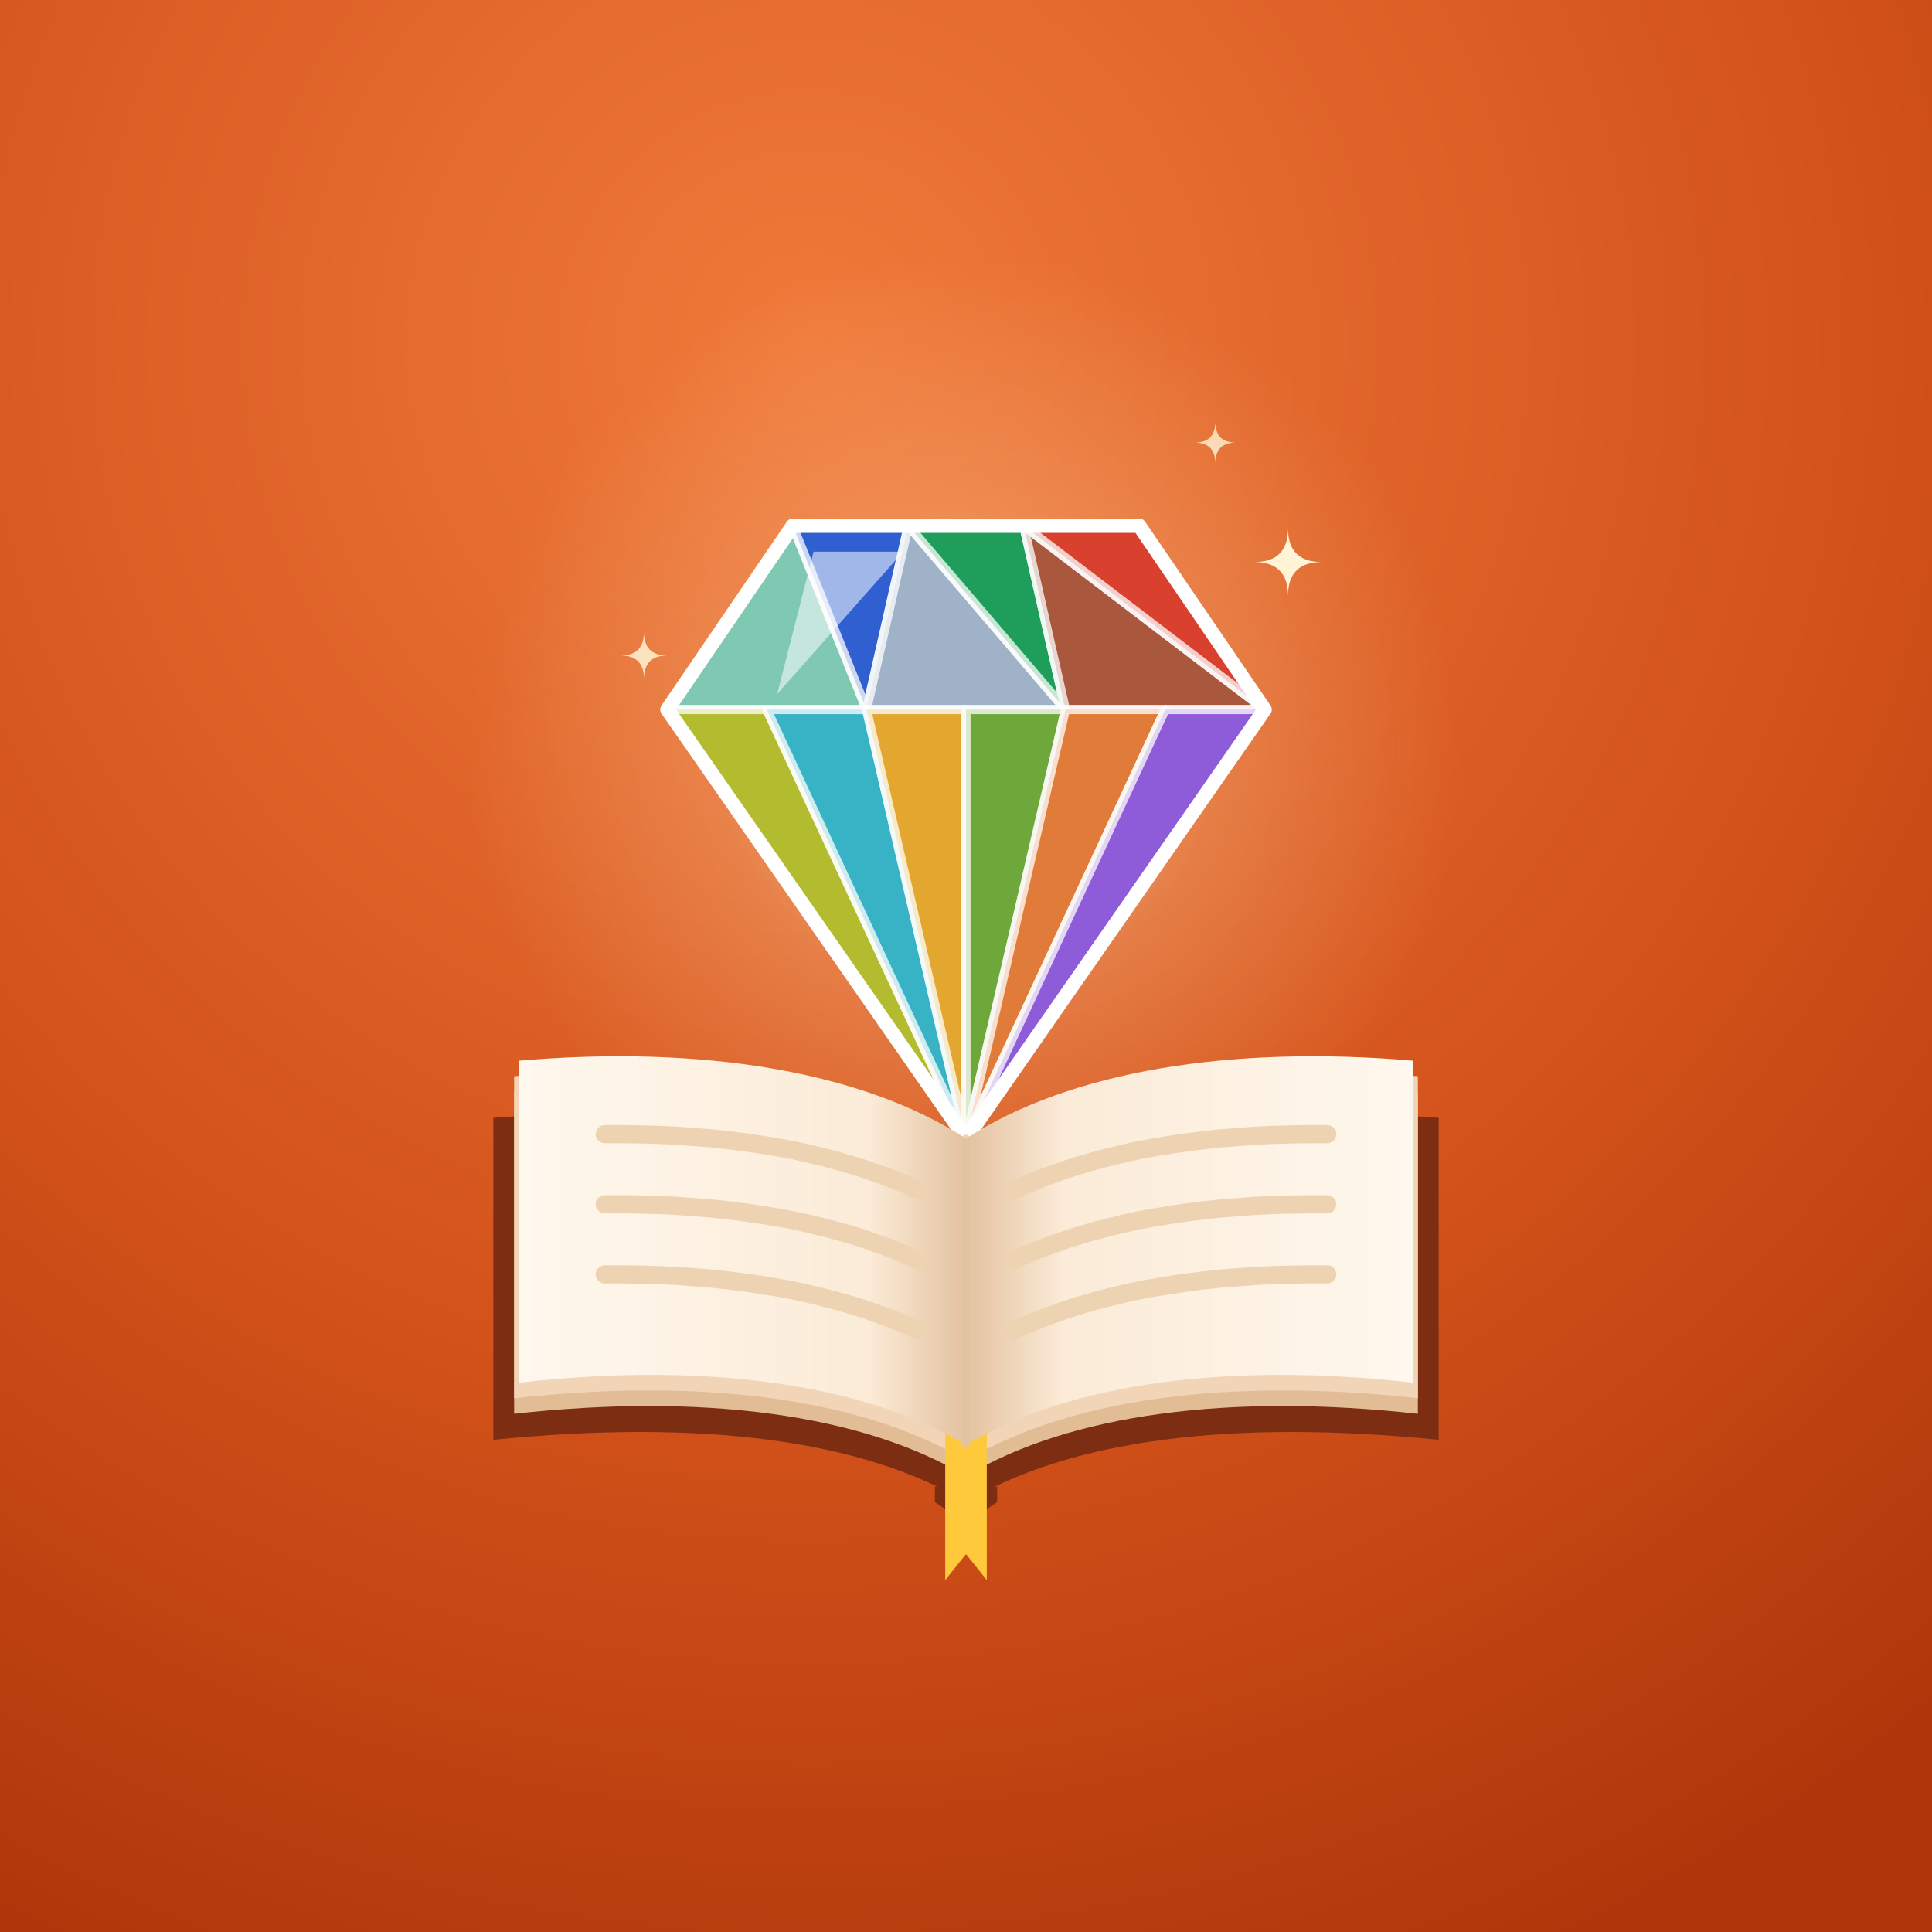
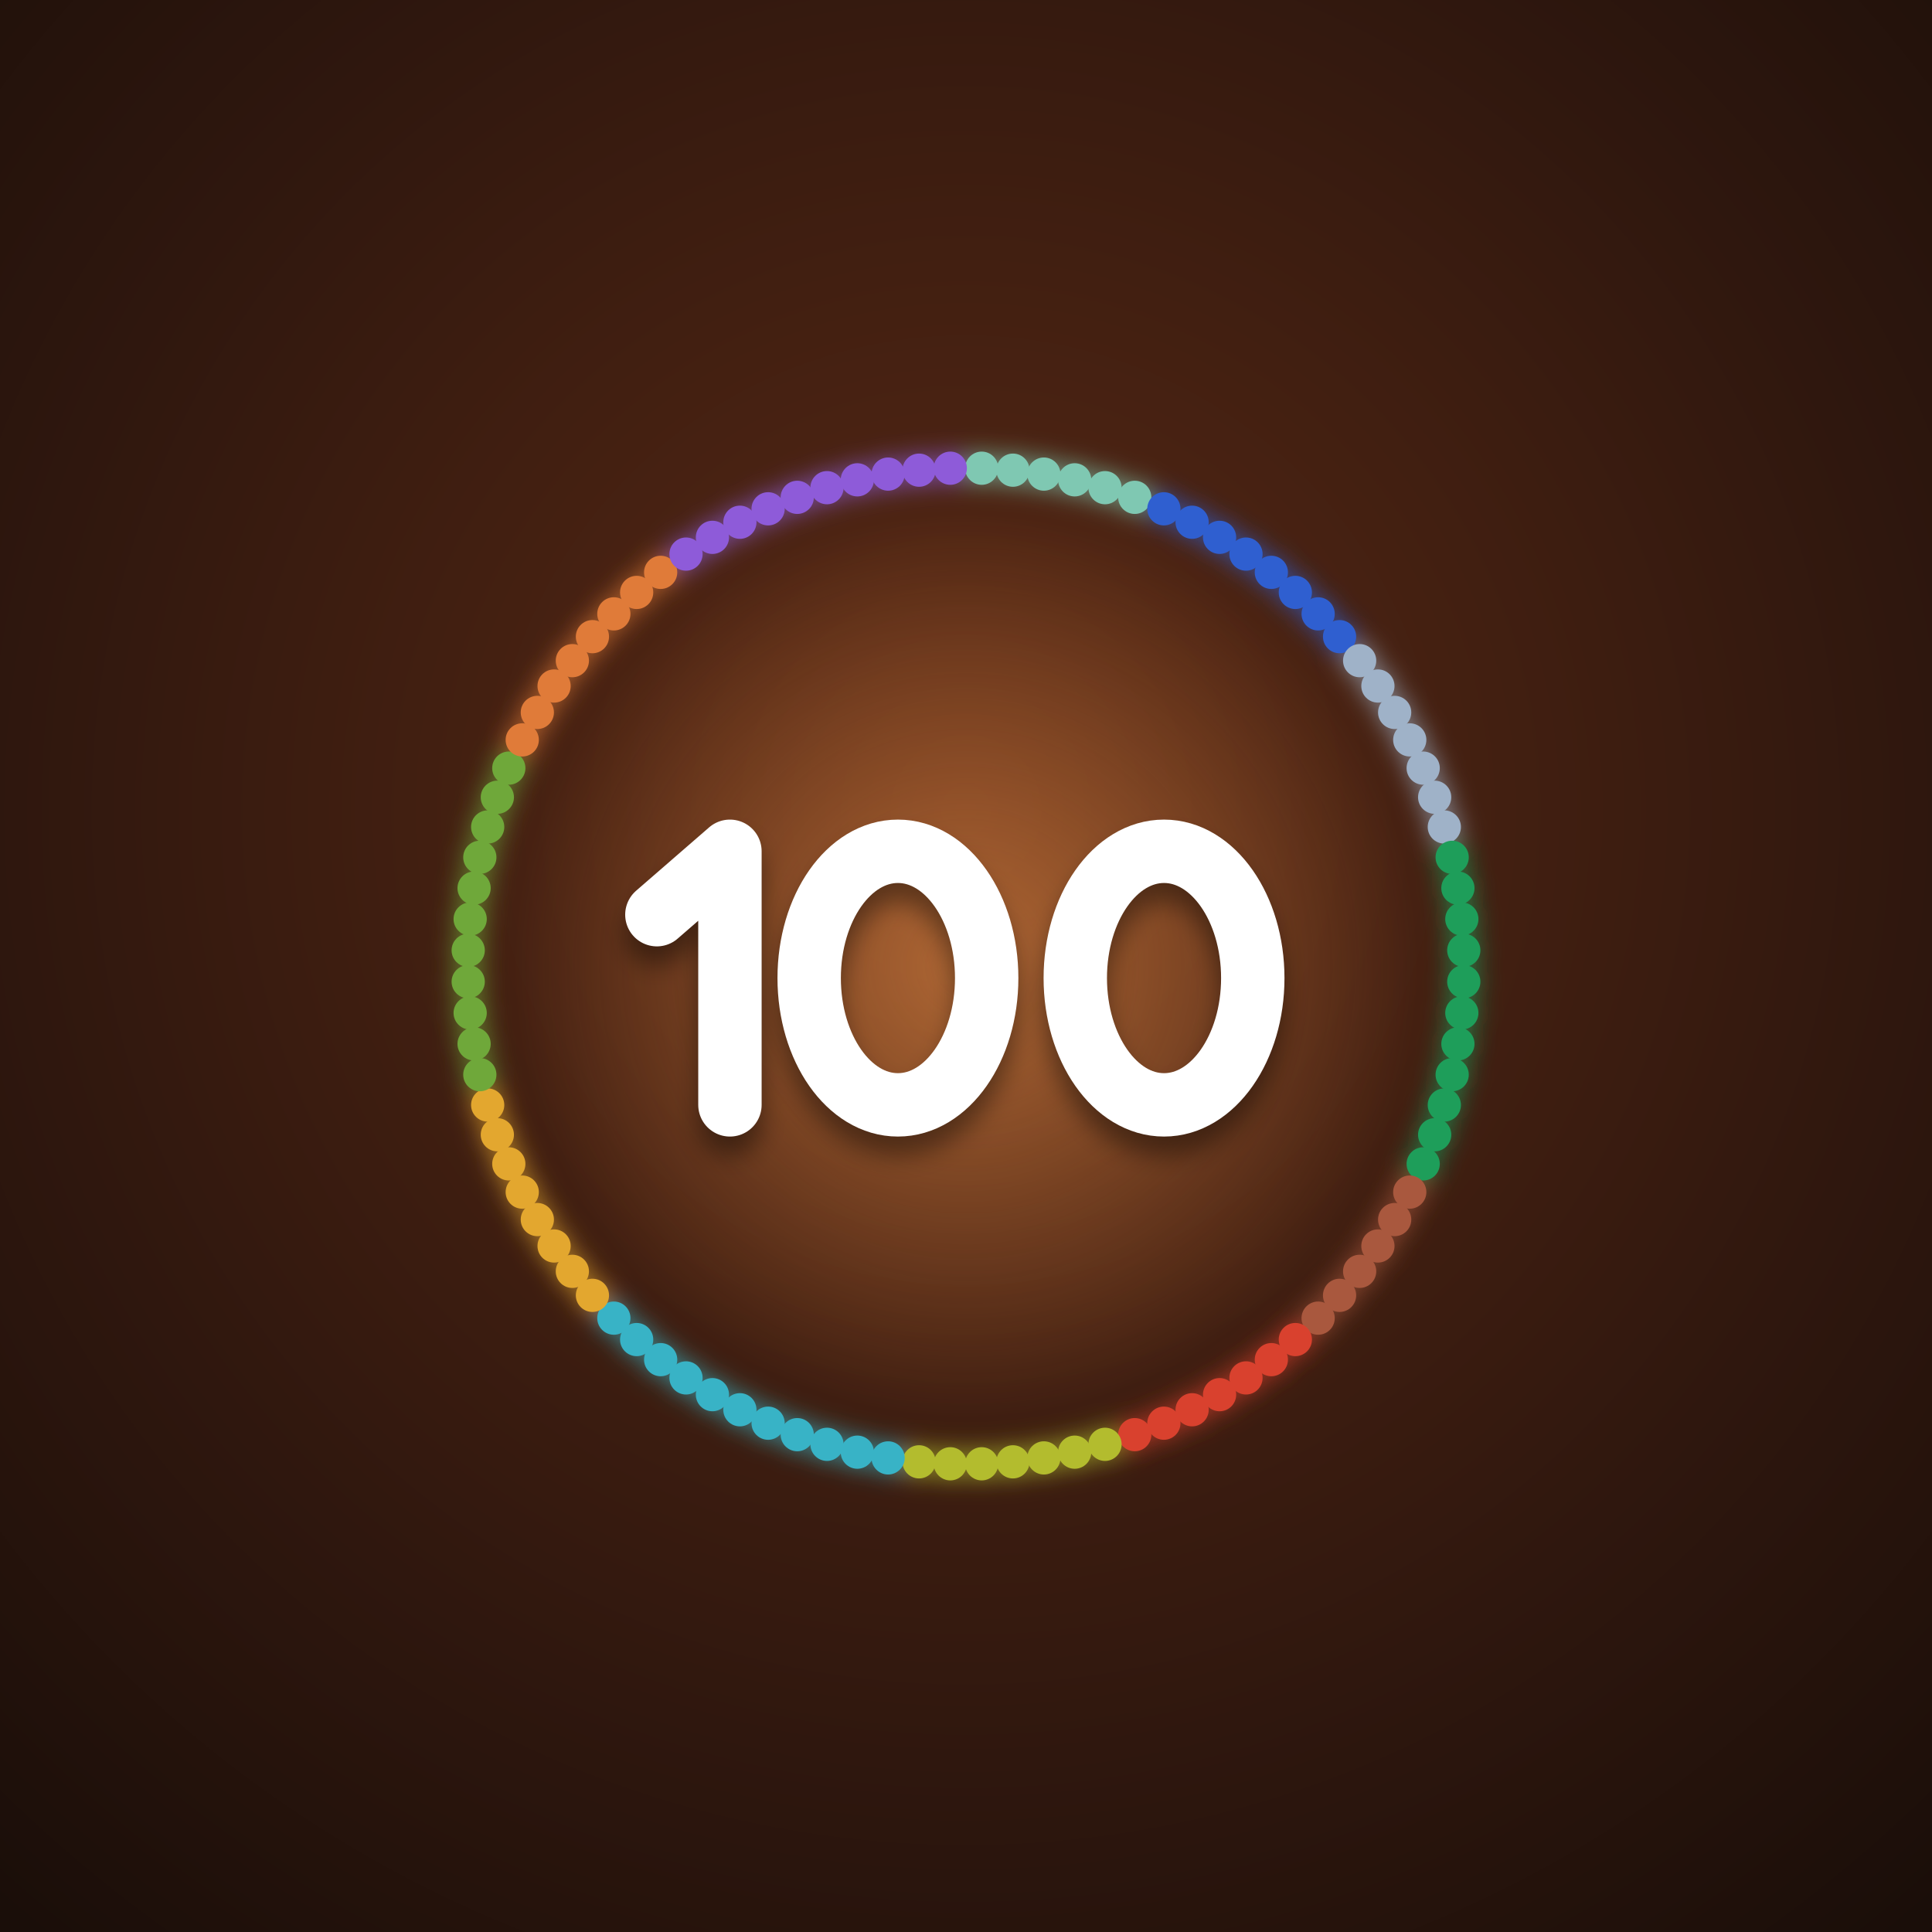
- <svg xmlns="http://www.w3.org/2000/svg" viewBox="0 0 512 512">
+ <svg xmlns="http://www.w3.org/2000/svg" viewBox="0 0 1024 1024">
  <defs>
-     <clipPath id="r">
-       <rect width="512" height="512" rx="112" />
-     </clipPath>
-     <radialGradient id="bg" cx="42%" cy="18%" r="92%">
-       <stop offset="0" stop-color="#F07A3A" />
-       <stop offset=".6" stop-color="#D2511A" />
-       <stop offset="1" stop-color="#AE360A" />
+     <filter id="blur8" x="-50%" y="-50%" width="200%" height="200%">
+       <feGaussianBlur stdDeviation="8" />
+     </filter>
+     <filter id="blur18" x="-50%" y="-50%" width="200%" height="200%">
+       <feGaussianBlur stdDeviation="18" />
+     </filter>
+     <filter id="blur30" x="-50%" y="-50%" width="200%" height="200%">
+       <feGaussianBlur stdDeviation="30" />
+     </filter>
+     <filter id="blur60" x="-50%" y="-50%" width="200%" height="200%">
+       <feGaussianBlur stdDeviation="60" />
+     </filter>
+     <radialGradient id="bgn" cx="50%" cy="42%" r="75%">
+       <stop offset="0" stop-color="#5B2A15" />
+       <stop offset=".65" stop-color="#2F170E" />
+       <stop offset="1" stop-color="#1A0E09" />
    </radialGradient>
-     <radialGradient id="halo">
-       <stop offset="0" stop-color="#FFE9C9" stop-opacity=".75" />
-       <stop offset=".5" stop-color="#FFE0B5" stop-opacity=".22" />
-       <stop offset="1" stop-color="#FFE0B5" stop-opacity="0" />
+     <radialGradient id="w2g">
+       <stop offset="0" stop-color="#F89A4E" stop-opacity=".55" />
+       <stop offset="1" stop-color="#F89A4E" stop-opacity="0" />
    </radialGradient>
-     <linearGradient id="pgL" x1="0" x2="1">
-       <stop offset="0" stop-color="#FFF8EE" />
-       <stop offset=".78" stop-color="#FBEBD8" />
-       <stop offset="1" stop-color="#E3C29E" />
-     </linearGradient>
-     <linearGradient id="pgR" x1="1" x2="0">
-       <stop offset="0" stop-color="#FFF8EE" />
-       <stop offset=".78" stop-color="#FBEBD8" />
-       <stop offset="1" stop-color="#E3C29E" />
-     </linearGradient>
  </defs>
-   <g>
-     <rect width="512" height="512" fill="url(#bg)" />
-     <g transform="translate(256 256) scale(.74) translate(-256 -256)">
-       <g transform="translate(256 262) scale(.93) translate(-256 -258)">
-         <circle cx="256" cy="170" r="190" fill="url(#halo)" />
-         <polygon points="141.0,152.8 189.3,82.0 217.7,152.8" fill="#7FC8B2" stroke="#FFFFFF" stroke-width="3.5" stroke-linejoin="round" stroke-opacity=".75" />
-         <polygon points="189.3,82.0 233.8,82.0 217.7,152.8" fill="#2F5FD0" stroke="#FFFFFF" stroke-width="3.5" stroke-linejoin="round" stroke-opacity=".75" />
-         <polygon points="217.7,152.8 233.8,82.0 294.3,152.8" fill="#9FB2C8" stroke="#FFFFFF" stroke-width="3.5" stroke-linejoin="round" stroke-opacity=".75" />
-         <polygon points="233.8,82.0 278.2,82.0 294.3,152.8" fill="#1E9E5A" stroke="#FFFFFF" stroke-width="3.5" stroke-linejoin="round" stroke-opacity=".75" />
-         <polygon points="294.3,152.8 278.2,82.0 371.0,152.8" fill="#A9583E" stroke="#FFFFFF" stroke-width="3.5" stroke-linejoin="round" stroke-opacity=".75" />
-         <polygon points="278.2,82.0 322.7,82.0 371.0,152.8" fill="#D9412E" stroke="#FFFFFF" stroke-width="3.5" stroke-linejoin="round" stroke-opacity=".75" />
-         <polygon points="141.0,152.8 179.3,152.8 256.0,318.0" fill="#B3BC2E" stroke="#FFFFFF" stroke-width="3.5" stroke-linejoin="round" stroke-opacity=".75" />
-         <polygon points="179.3,152.8 217.7,152.8 256.0,318.0" fill="#38B3C6" stroke="#FFFFFF" stroke-width="3.5" stroke-linejoin="round" stroke-opacity=".75" />
-         <polygon points="217.7,152.8 256.0,152.8 256.0,318.0" fill="#E3A72F" stroke="#FFFFFF" stroke-width="3.5" stroke-linejoin="round" stroke-opacity=".75" />
-         <polygon points="256.0,152.8 294.3,152.8 256.0,318.0" fill="#6FA83A" stroke="#FFFFFF" stroke-width="3.5" stroke-linejoin="round" stroke-opacity=".75" />
-         <polygon points="294.3,152.8 332.7,152.8 256.0,318.0" fill="#E07B39" stroke="#FFFFFF" stroke-width="3.5" stroke-linejoin="round" stroke-opacity=".75" />
-         <polygon points="332.7,152.8 371.0,152.8 256.0,318.0" fill="#8E5BD9" stroke="#FFFFFF" stroke-width="3.5" stroke-linejoin="round" stroke-opacity=".75" />
-         <polygon points="141.0,152.8 189.3,82.0 322.7,82.0 371.0,152.8 256.0,318.0" fill="none" stroke="#FFFFFF" stroke-width="5.5" stroke-linejoin="round" />
-         <path d="M197.3 92.0 L231.8 92.0 L183.3 146.8Z" fill="#FFFFFF" opacity=".55" />
-         <path d="M380 83 Q380 96 393 96 Q380 96 380 109 Q380 96 367 96 Q380 96 380 83Z" fill="#FFF4D6" opacity="1" />
-         <path d="M132 123 Q132 132 141 132 Q132 132 132 141 Q132 132 123 132 Q132 132 132 123Z" fill="#FFF4D6" opacity="0.85" />
-         <path d="M352 42 Q352 50 360 50 Q352 50 352 58 Q352 50 344 50 Q352 50 352 42Z" fill="#FFF4D6" opacity="0.8" />
-         <path d="M256 458 C216 434 154 426 74 434 L74 310 C154 304 216 314 256 340 Z" fill="#7C2D12" />
-         <path d="M256 458 C296 434 358 426 438 434 L438 310 C358 304 296 314 256 340 Z" fill="#7C2D12" />
-         <path d="M244 452 H268 V458 L256 466 L244 458Z" fill="#7C2D12" />
-         <path d="M256 448 C216 424 154 416 82 424 L82 300 C154 294 216 304 256 330 Z" fill="#E2BC94" />
-         <path d="M256 448 C296 424 358 416 430 424 L430 300 C358 294 296 304 256 330 Z" fill="#E2BC94" />
-         <path d="M256 442 C216 418 154 410 82 418 L82 294 C154 288 216 298 256 324 Z" fill="#F1D5B6" />
-         <path d="M256 442 C296 418 358 410 430 418 L430 294 C358 288 296 298 256 324 Z" fill="#F1D5B6" />
-         <path d="M248 430 H264 V488 L256 478 L248 488Z" fill="#FFC93C" />
-         <path d="M256 436 C216 412 154 404 84 412 L84 288 C154 282 216 292 256 318 Z" fill="url(#pgL)" />
-         <path d="M256 436 C296 412 358 404 428 412 L428 288 C358 282 296 292 256 318 Z" fill="url(#pgR)" />
-         <path d="M237.9,338.0 L233.1,335.8 L228.0,333.7 L222.8,331.8 L217.5,329.9 L212.1,328.2 L206.5,326.6 L200.8,325.1 L195.0,323.7 L189.1,322.4 L183.0,321.3 L176.8,320.3 L170.6,319.4 L164.2,318.6 L157.7,317.9 L151.1,317.4 L144.5,316.9 L137.7,316.6 L130.9,316.4 L123.9,316.3 L116.9,316.3" fill="none" stroke="#EED3B3" stroke-width="7" stroke-linecap="round" stroke-linejoin="round" />
-         <path d="M237.9,365.0 L233.1,362.8 L228.0,360.7 L222.8,358.8 L217.5,356.9 L212.1,355.2 L206.5,353.6 L200.8,352.1 L195.0,350.7 L189.1,349.4 L183.0,348.3 L176.8,347.3 L170.6,346.4 L164.2,345.6 L157.7,344.9 L151.1,344.4 L144.5,343.9 L137.7,343.6 L130.9,343.4 L123.9,343.3 L116.9,343.3" fill="none" stroke="#EED3B3" stroke-width="7" stroke-linecap="round" stroke-linejoin="round" />
-         <path d="M237.9,392.0 L233.1,389.8 L228.0,387.7 L222.8,385.8 L217.5,383.9 L212.1,382.2 L206.5,380.6 L200.8,379.1 L195.0,377.7 L189.1,376.4 L183.0,375.3 L176.8,374.3 L170.6,373.4 L164.2,372.6 L157.7,371.9 L151.1,371.4 L144.5,370.9 L137.7,370.6 L130.9,370.4 L123.9,370.3 L116.9,370.3" fill="none" stroke="#EED3B3" stroke-width="7" stroke-linecap="round" stroke-linejoin="round" />
-         <path d="M274.1,338.0 L278.9,335.8 L284.0,333.7 L289.2,331.8 L294.5,329.9 L299.9,328.2 L305.5,326.6 L311.2,325.1 L317.0,323.7 L322.9,322.4 L329.0,321.3 L335.2,320.3 L341.4,319.4 L347.8,318.6 L354.3,317.9 L360.9,317.4 L367.5,316.9 L374.3,316.6 L381.1,316.4 L388.1,316.3 L395.1,316.3" fill="none" stroke="#EED3B3" stroke-width="7" stroke-linecap="round" stroke-linejoin="round" />
-         <path d="M274.1,365.0 L278.9,362.8 L284.0,360.7 L289.2,358.8 L294.5,356.9 L299.9,355.2 L305.5,353.6 L311.2,352.1 L317.0,350.7 L322.9,349.4 L329.0,348.3 L335.2,347.3 L341.4,346.4 L347.8,345.6 L354.3,344.9 L360.9,344.4 L367.5,343.9 L374.3,343.6 L381.1,343.4 L388.1,343.3 L395.1,343.3" fill="none" stroke="#EED3B3" stroke-width="7" stroke-linecap="round" stroke-linejoin="round" />
-         <path d="M274.1,392.0 L278.9,389.8 L284.0,387.7 L289.2,385.8 L294.5,383.9 L299.9,382.2 L305.5,380.6 L311.2,379.1 L317.0,377.7 L322.9,376.4 L329.0,375.3 L335.2,374.3 L341.4,373.4 L347.8,372.6 L354.3,371.9 L360.9,371.4 L367.5,370.9 L374.3,370.6 L381.1,370.4 L388.1,370.3 L395.1,370.3" fill="none" stroke="#EED3B3" stroke-width="7" stroke-linecap="round" stroke-linejoin="round" />
-         <path d="M256 318 V436" stroke="#E3C29E" stroke-width="3" stroke-linecap="round" opacity=".7" />
-       </g>
+   <rect width="1024" height="1024" fill="url(#bgn)" />
+   <g transform="translate(512 512) scale(.8) translate(-512 -512)">
+     <circle cx="512" cy="512" r="300" fill="url(#w2g)" />
+     <g filter="url(#blur8)" opacity=".7">
+       <circle cx="522.4" cy="182.2" r="11" fill="#7FC8B2" />
+       <circle cx="543.1" cy="183.5" r="11" fill="#7FC8B2" />
+       <circle cx="563.6" cy="186.1" r="11" fill="#7FC8B2" />
+       <circle cx="584.0" cy="189.9" r="11" fill="#7FC8B2" />
+       <circle cx="604.1" cy="195.1" r="11" fill="#7FC8B2" />
+       <circle cx="623.8" cy="201.5" r="11" fill="#7FC8B2" />
+       <circle cx="643.1" cy="209.1" r="11" fill="#2F5FD0" />
+       <circle cx="661.8" cy="218.0" r="11" fill="#2F5FD0" />
+       <circle cx="680.0" cy="228.0" r="11" fill="#2F5FD0" />
+       <circle cx="697.5" cy="239.1" r="11" fill="#2F5FD0" />
+       <circle cx="714.3" cy="251.2" r="11" fill="#2F5FD0" />
+       <circle cx="730.2" cy="264.5" r="11" fill="#2F5FD0" />
+       <circle cx="745.3" cy="278.7" r="11" fill="#2F5FD0" />
+       <circle cx="759.5" cy="293.8" r="11" fill="#2F5FD0" />
+       <circle cx="772.8" cy="309.7" r="11" fill="#9FB2C8" />
+       <circle cx="784.9" cy="326.5" r="11" fill="#9FB2C8" />
+       <circle cx="796.0" cy="344.0" r="11" fill="#9FB2C8" />
+       <circle cx="806.0" cy="362.2" r="11" fill="#9FB2C8" />
+       <circle cx="814.9" cy="380.9" r="11" fill="#9FB2C8" />
+       <circle cx="822.5" cy="400.2" r="11" fill="#9FB2C8" />
+       <circle cx="828.9" cy="419.9" r="11" fill="#9FB2C8" />
+       <circle cx="834.1" cy="440.0" r="11" fill="#1E9E5A" />
+       <circle cx="837.9" cy="460.4" r="11" fill="#1E9E5A" />
+       <circle cx="840.5" cy="480.9" r="11" fill="#1E9E5A" />
+       <circle cx="841.8" cy="501.6" r="11" fill="#1E9E5A" />
+       <circle cx="841.8" cy="522.4" r="11" fill="#1E9E5A" />
+       <circle cx="840.5" cy="543.1" r="11" fill="#1E9E5A" />
+       <circle cx="837.9" cy="563.6" r="11" fill="#1E9E5A" />
+       <circle cx="834.1" cy="584.0" r="11" fill="#1E9E5A" />
+       <circle cx="828.9" cy="604.1" r="11" fill="#1E9E5A" />
+       <circle cx="822.5" cy="623.8" r="11" fill="#1E9E5A" />
+       <circle cx="814.9" cy="643.1" r="11" fill="#1E9E5A" />
+       <circle cx="806.0" cy="661.8" r="11" fill="#A9583E" />
+       <circle cx="796.0" cy="680.0" r="11" fill="#A9583E" />
+       <circle cx="784.9" cy="697.5" r="11" fill="#A9583E" />
+       <circle cx="772.8" cy="714.3" r="11" fill="#A9583E" />
+       <circle cx="759.5" cy="730.2" r="11" fill="#A9583E" />
+       <circle cx="745.3" cy="745.3" r="11" fill="#A9583E" />
+       <circle cx="730.2" cy="759.5" r="11" fill="#D9412E" />
+       <circle cx="714.3" cy="772.8" r="11" fill="#D9412E" />
+       <circle cx="697.5" cy="784.9" r="11" fill="#D9412E" />
+       <circle cx="680.0" cy="796.0" r="11" fill="#D9412E" />
+       <circle cx="661.8" cy="806.0" r="11" fill="#D9412E" />
+       <circle cx="643.1" cy="814.9" r="11" fill="#D9412E" />
+       <circle cx="623.8" cy="822.5" r="11" fill="#D9412E" />
+       <circle cx="604.1" cy="828.9" r="11" fill="#B3BC2E" />
+       <circle cx="584.0" cy="834.1" r="11" fill="#B3BC2E" />
+       <circle cx="563.6" cy="837.9" r="11" fill="#B3BC2E" />
+       <circle cx="543.1" cy="840.5" r="11" fill="#B3BC2E" />
+       <circle cx="522.4" cy="841.8" r="11" fill="#B3BC2E" />
+       <circle cx="501.6" cy="841.8" r="11" fill="#B3BC2E" />
+       <circle cx="480.9" cy="840.5" r="11" fill="#B3BC2E" />
+       <circle cx="460.4" cy="837.9" r="11" fill="#38B3C6" />
+       <circle cx="440.0" cy="834.1" r="11" fill="#38B3C6" />
+       <circle cx="419.9" cy="828.9" r="11" fill="#38B3C6" />
+       <circle cx="400.2" cy="822.5" r="11" fill="#38B3C6" />
+       <circle cx="380.9" cy="814.9" r="11" fill="#38B3C6" />
+       <circle cx="362.2" cy="806.0" r="11" fill="#38B3C6" />
+       <circle cx="344.0" cy="796.0" r="11" fill="#38B3C6" />
+       <circle cx="326.5" cy="784.9" r="11" fill="#38B3C6" />
+       <circle cx="309.7" cy="772.8" r="11" fill="#38B3C6" />
+       <circle cx="293.8" cy="759.5" r="11" fill="#38B3C6" />
+       <circle cx="278.7" cy="745.3" r="11" fill="#38B3C6" />
+       <circle cx="264.5" cy="730.2" r="11" fill="#E3A72F" />
+       <circle cx="251.2" cy="714.3" r="11" fill="#E3A72F" />
+       <circle cx="239.1" cy="697.5" r="11" fill="#E3A72F" />
+       <circle cx="228.0" cy="680.0" r="11" fill="#E3A72F" />
+       <circle cx="218.0" cy="661.8" r="11" fill="#E3A72F" />
+       <circle cx="209.1" cy="643.1" r="11" fill="#E3A72F" />
+       <circle cx="201.5" cy="623.8" r="11" fill="#E3A72F" />
+       <circle cx="195.1" cy="604.1" r="11" fill="#E3A72F" />
+       <circle cx="189.9" cy="584.0" r="11" fill="#6FA83A" />
+       <circle cx="186.1" cy="563.6" r="11" fill="#6FA83A" />
+       <circle cx="183.5" cy="543.1" r="11" fill="#6FA83A" />
+       <circle cx="182.2" cy="522.4" r="11" fill="#6FA83A" />
+       <circle cx="182.2" cy="501.6" r="11" fill="#6FA83A" />
+       <circle cx="183.5" cy="480.9" r="11" fill="#6FA83A" />
+       <circle cx="186.1" cy="460.4" r="11" fill="#6FA83A" />
+       <circle cx="189.9" cy="440.0" r="11" fill="#6FA83A" />
+       <circle cx="195.1" cy="419.9" r="11" fill="#6FA83A" />
+       <circle cx="201.5" cy="400.2" r="11" fill="#6FA83A" />
+       <circle cx="209.1" cy="380.9" r="11" fill="#6FA83A" />
+       <circle cx="218.0" cy="362.2" r="11" fill="#E07B39" />
+       <circle cx="228.0" cy="344.0" r="11" fill="#E07B39" />
+       <circle cx="239.1" cy="326.5" r="11" fill="#E07B39" />
+       <circle cx="251.2" cy="309.7" r="11" fill="#E07B39" />
+       <circle cx="264.5" cy="293.8" r="11" fill="#E07B39" />
+       <circle cx="278.7" cy="278.7" r="11" fill="#E07B39" />
+       <circle cx="293.8" cy="264.5" r="11" fill="#E07B39" />
+       <circle cx="309.7" cy="251.2" r="11" fill="#E07B39" />
+       <circle cx="326.5" cy="239.1" r="11" fill="#8E5BD9" />
+       <circle cx="344.0" cy="228.0" r="11" fill="#8E5BD9" />
+       <circle cx="362.2" cy="218.0" r="11" fill="#8E5BD9" />
+       <circle cx="380.9" cy="209.1" r="11" fill="#8E5BD9" />
+       <circle cx="400.2" cy="201.5" r="11" fill="#8E5BD9" />
+       <circle cx="419.9" cy="195.1" r="11" fill="#8E5BD9" />
+       <circle cx="440.0" cy="189.9" r="11" fill="#8E5BD9" />
+       <circle cx="460.4" cy="186.1" r="11" fill="#8E5BD9" />
+       <circle cx="480.9" cy="183.5" r="11" fill="#8E5BD9" />
+       <circle cx="501.6" cy="182.2" r="11" fill="#8E5BD9" />
    </g>
+     <circle cx="522.4" cy="182.2" r="11" fill="#7FC8B2" />
+     <circle cx="543.1" cy="183.5" r="11" fill="#7FC8B2" />
+     <circle cx="563.6" cy="186.1" r="11" fill="#7FC8B2" />
+     <circle cx="584.0" cy="189.9" r="11" fill="#7FC8B2" />
+     <circle cx="604.1" cy="195.1" r="11" fill="#7FC8B2" />
+     <circle cx="623.8" cy="201.5" r="11" fill="#7FC8B2" />
+     <circle cx="643.1" cy="209.1" r="11" fill="#2F5FD0" />
+     <circle cx="661.8" cy="218.0" r="11" fill="#2F5FD0" />
+     <circle cx="680.0" cy="228.0" r="11" fill="#2F5FD0" />
+     <circle cx="697.5" cy="239.1" r="11" fill="#2F5FD0" />
+     <circle cx="714.3" cy="251.2" r="11" fill="#2F5FD0" />
+     <circle cx="730.2" cy="264.5" r="11" fill="#2F5FD0" />
+     <circle cx="745.3" cy="278.7" r="11" fill="#2F5FD0" />
+     <circle cx="759.5" cy="293.8" r="11" fill="#2F5FD0" />
+     <circle cx="772.8" cy="309.7" r="11" fill="#9FB2C8" />
+     <circle cx="784.9" cy="326.5" r="11" fill="#9FB2C8" />
+     <circle cx="796.0" cy="344.0" r="11" fill="#9FB2C8" />
+     <circle cx="806.0" cy="362.2" r="11" fill="#9FB2C8" />
+     <circle cx="814.9" cy="380.9" r="11" fill="#9FB2C8" />
+     <circle cx="822.5" cy="400.2" r="11" fill="#9FB2C8" />
+     <circle cx="828.9" cy="419.9" r="11" fill="#9FB2C8" />
+     <circle cx="834.1" cy="440.0" r="11" fill="#1E9E5A" />
+     <circle cx="837.9" cy="460.4" r="11" fill="#1E9E5A" />
+     <circle cx="840.5" cy="480.9" r="11" fill="#1E9E5A" />
+     <circle cx="841.8" cy="501.6" r="11" fill="#1E9E5A" />
+     <circle cx="841.8" cy="522.4" r="11" fill="#1E9E5A" />
+     <circle cx="840.5" cy="543.1" r="11" fill="#1E9E5A" />
+     <circle cx="837.9" cy="563.6" r="11" fill="#1E9E5A" />
+     <circle cx="834.1" cy="584.0" r="11" fill="#1E9E5A" />
+     <circle cx="828.9" cy="604.1" r="11" fill="#1E9E5A" />
+     <circle cx="822.5" cy="623.8" r="11" fill="#1E9E5A" />
+     <circle cx="814.9" cy="643.1" r="11" fill="#1E9E5A" />
+     <circle cx="806.0" cy="661.8" r="11" fill="#A9583E" />
+     <circle cx="796.0" cy="680.0" r="11" fill="#A9583E" />
+     <circle cx="784.9" cy="697.5" r="11" fill="#A9583E" />
+     <circle cx="772.8" cy="714.3" r="11" fill="#A9583E" />
+     <circle cx="759.5" cy="730.2" r="11" fill="#A9583E" />
+     <circle cx="745.3" cy="745.3" r="11" fill="#A9583E" />
+     <circle cx="730.2" cy="759.5" r="11" fill="#D9412E" />
+     <circle cx="714.3" cy="772.8" r="11" fill="#D9412E" />
+     <circle cx="697.5" cy="784.9" r="11" fill="#D9412E" />
+     <circle cx="680.0" cy="796.0" r="11" fill="#D9412E" />
+     <circle cx="661.8" cy="806.0" r="11" fill="#D9412E" />
+     <circle cx="643.1" cy="814.9" r="11" fill="#D9412E" />
+     <circle cx="623.8" cy="822.5" r="11" fill="#D9412E" />
+     <circle cx="604.1" cy="828.9" r="11" fill="#B3BC2E" />
+     <circle cx="584.0" cy="834.1" r="11" fill="#B3BC2E" />
+     <circle cx="563.6" cy="837.9" r="11" fill="#B3BC2E" />
+     <circle cx="543.1" cy="840.5" r="11" fill="#B3BC2E" />
+     <circle cx="522.4" cy="841.8" r="11" fill="#B3BC2E" />
+     <circle cx="501.6" cy="841.8" r="11" fill="#B3BC2E" />
+     <circle cx="480.9" cy="840.5" r="11" fill="#B3BC2E" />
+     <circle cx="460.4" cy="837.9" r="11" fill="#38B3C6" />
+     <circle cx="440.0" cy="834.1" r="11" fill="#38B3C6" />
+     <circle cx="419.9" cy="828.9" r="11" fill="#38B3C6" />
+     <circle cx="400.2" cy="822.5" r="11" fill="#38B3C6" />
+     <circle cx="380.9" cy="814.9" r="11" fill="#38B3C6" />
+     <circle cx="362.2" cy="806.0" r="11" fill="#38B3C6" />
+     <circle cx="344.0" cy="796.0" r="11" fill="#38B3C6" />
+     <circle cx="326.5" cy="784.9" r="11" fill="#38B3C6" />
+     <circle cx="309.7" cy="772.8" r="11" fill="#38B3C6" />
+     <circle cx="293.8" cy="759.5" r="11" fill="#38B3C6" />
+     <circle cx="278.7" cy="745.3" r="11" fill="#38B3C6" />
+     <circle cx="264.5" cy="730.2" r="11" fill="#E3A72F" />
+     <circle cx="251.2" cy="714.3" r="11" fill="#E3A72F" />
+     <circle cx="239.1" cy="697.5" r="11" fill="#E3A72F" />
+     <circle cx="228.0" cy="680.0" r="11" fill="#E3A72F" />
+     <circle cx="218.0" cy="661.8" r="11" fill="#E3A72F" />
+     <circle cx="209.1" cy="643.1" r="11" fill="#E3A72F" />
+     <circle cx="201.5" cy="623.8" r="11" fill="#E3A72F" />
+     <circle cx="195.1" cy="604.1" r="11" fill="#E3A72F" />
+     <circle cx="189.9" cy="584.0" r="11" fill="#6FA83A" />
+     <circle cx="186.1" cy="563.6" r="11" fill="#6FA83A" />
+     <circle cx="183.5" cy="543.1" r="11" fill="#6FA83A" />
+     <circle cx="182.2" cy="522.4" r="11" fill="#6FA83A" />
+     <circle cx="182.2" cy="501.6" r="11" fill="#6FA83A" />
+     <circle cx="183.5" cy="480.9" r="11" fill="#6FA83A" />
+     <circle cx="186.1" cy="460.4" r="11" fill="#6FA83A" />
+     <circle cx="189.9" cy="440.0" r="11" fill="#6FA83A" />
+     <circle cx="195.1" cy="419.9" r="11" fill="#6FA83A" />
+     <circle cx="201.5" cy="400.2" r="11" fill="#6FA83A" />
+     <circle cx="209.1" cy="380.9" r="11" fill="#6FA83A" />
+     <circle cx="218.0" cy="362.2" r="11" fill="#E07B39" />
+     <circle cx="228.0" cy="344.0" r="11" fill="#E07B39" />
+     <circle cx="239.1" cy="326.5" r="11" fill="#E07B39" />
+     <circle cx="251.2" cy="309.7" r="11" fill="#E07B39" />
+     <circle cx="264.5" cy="293.8" r="11" fill="#E07B39" />
+     <circle cx="278.7" cy="278.7" r="11" fill="#E07B39" />
+     <circle cx="293.8" cy="264.5" r="11" fill="#E07B39" />
+     <circle cx="309.7" cy="251.2" r="11" fill="#E07B39" />
+     <circle cx="326.5" cy="239.1" r="11" fill="#8E5BD9" />
+     <circle cx="344.0" cy="228.0" r="11" fill="#8E5BD9" />
+     <circle cx="362.2" cy="218.0" r="11" fill="#8E5BD9" />
+     <circle cx="380.9" cy="209.1" r="11" fill="#8E5BD9" />
+     <circle cx="400.2" cy="201.5" r="11" fill="#8E5BD9" />
+     <circle cx="419.9" cy="195.1" r="11" fill="#8E5BD9" />
+     <circle cx="440.0" cy="189.9" r="11" fill="#8E5BD9" />
+     <circle cx="460.4" cy="186.1" r="11" fill="#8E5BD9" />
+     <circle cx="480.9" cy="183.5" r="11" fill="#8E5BD9" />
+     <circle cx="501.6" cy="182.2" r="11" fill="#8E5BD9" />
+     <g transform="translate(0 12.6)" opacity="0.4" filter="url(#blur8)">
+       <path d="M307.2 478.0 L355.6 436.0 V604.0" stroke="#000000" stroke-width="42.0" stroke-linecap="round" stroke-linejoin="round" fill="none" />
+       <ellipse cx="466.9" cy="520.0" rx="58.8" ry="84.0" stroke="#000000" stroke-width="42.0" fill="none" />
+       <ellipse cx="643.2" cy="520.0" rx="58.8" ry="84.0" stroke="#000000" stroke-width="42.0" fill="none" />
+     </g>
+     <path d="M307.2 478.0 L355.6 436.0 V604.0" stroke="#FFFFFF" stroke-width="42.0" stroke-linecap="round" stroke-linejoin="round" fill="none" />
+     <ellipse cx="466.9" cy="520.0" rx="58.8" ry="84.0" stroke="#FFFFFF" stroke-width="42.0" fill="none" />
+     <ellipse cx="643.2" cy="520.0" rx="58.8" ry="84.0" stroke="#FFFFFF" stroke-width="42.0" fill="none" />
  </g>
</svg>
